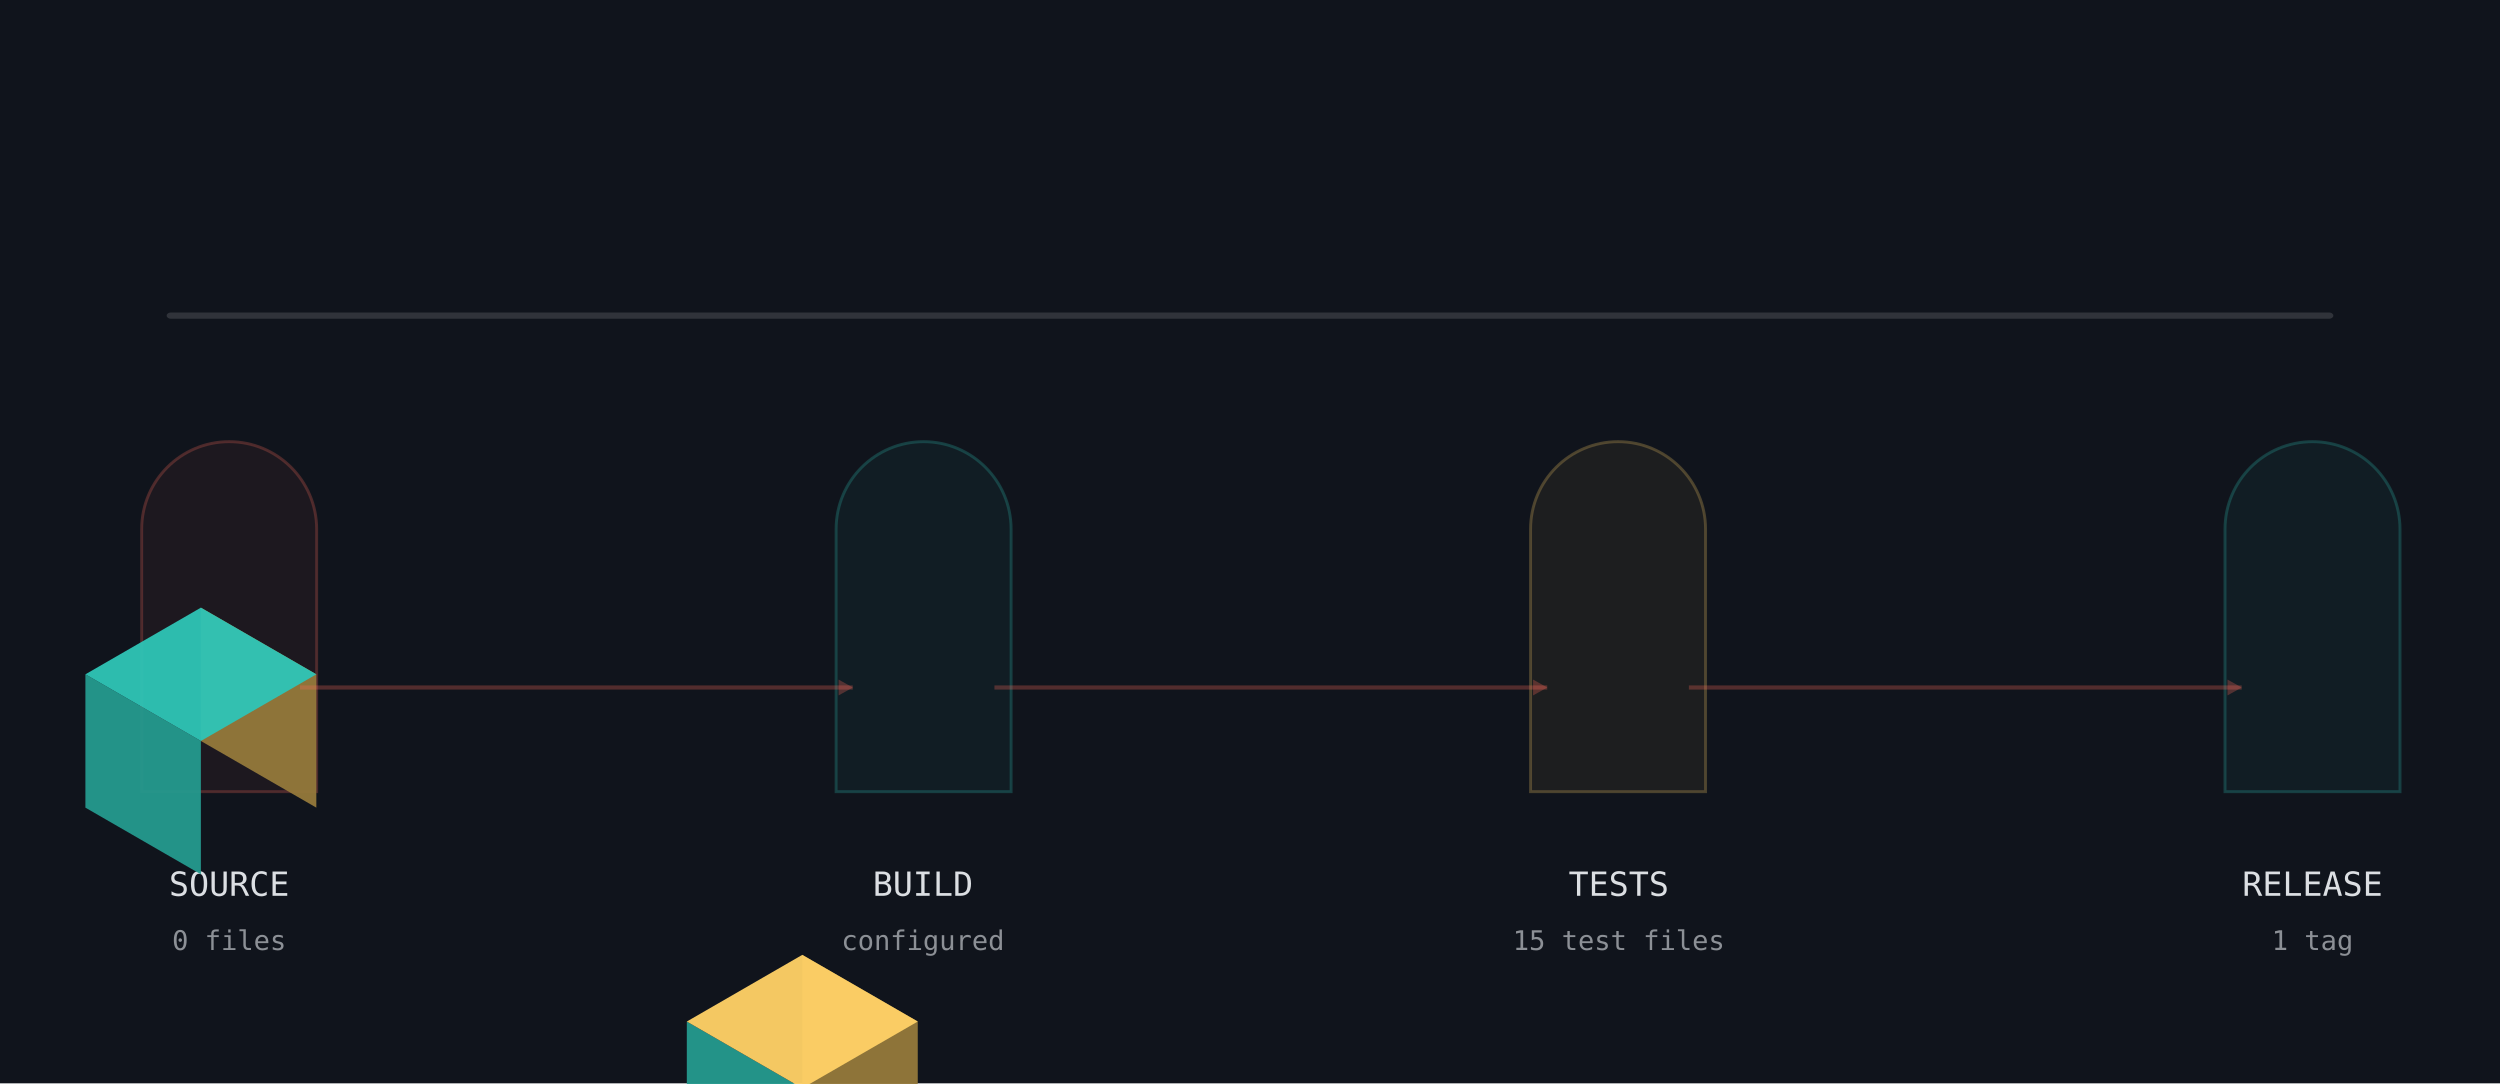
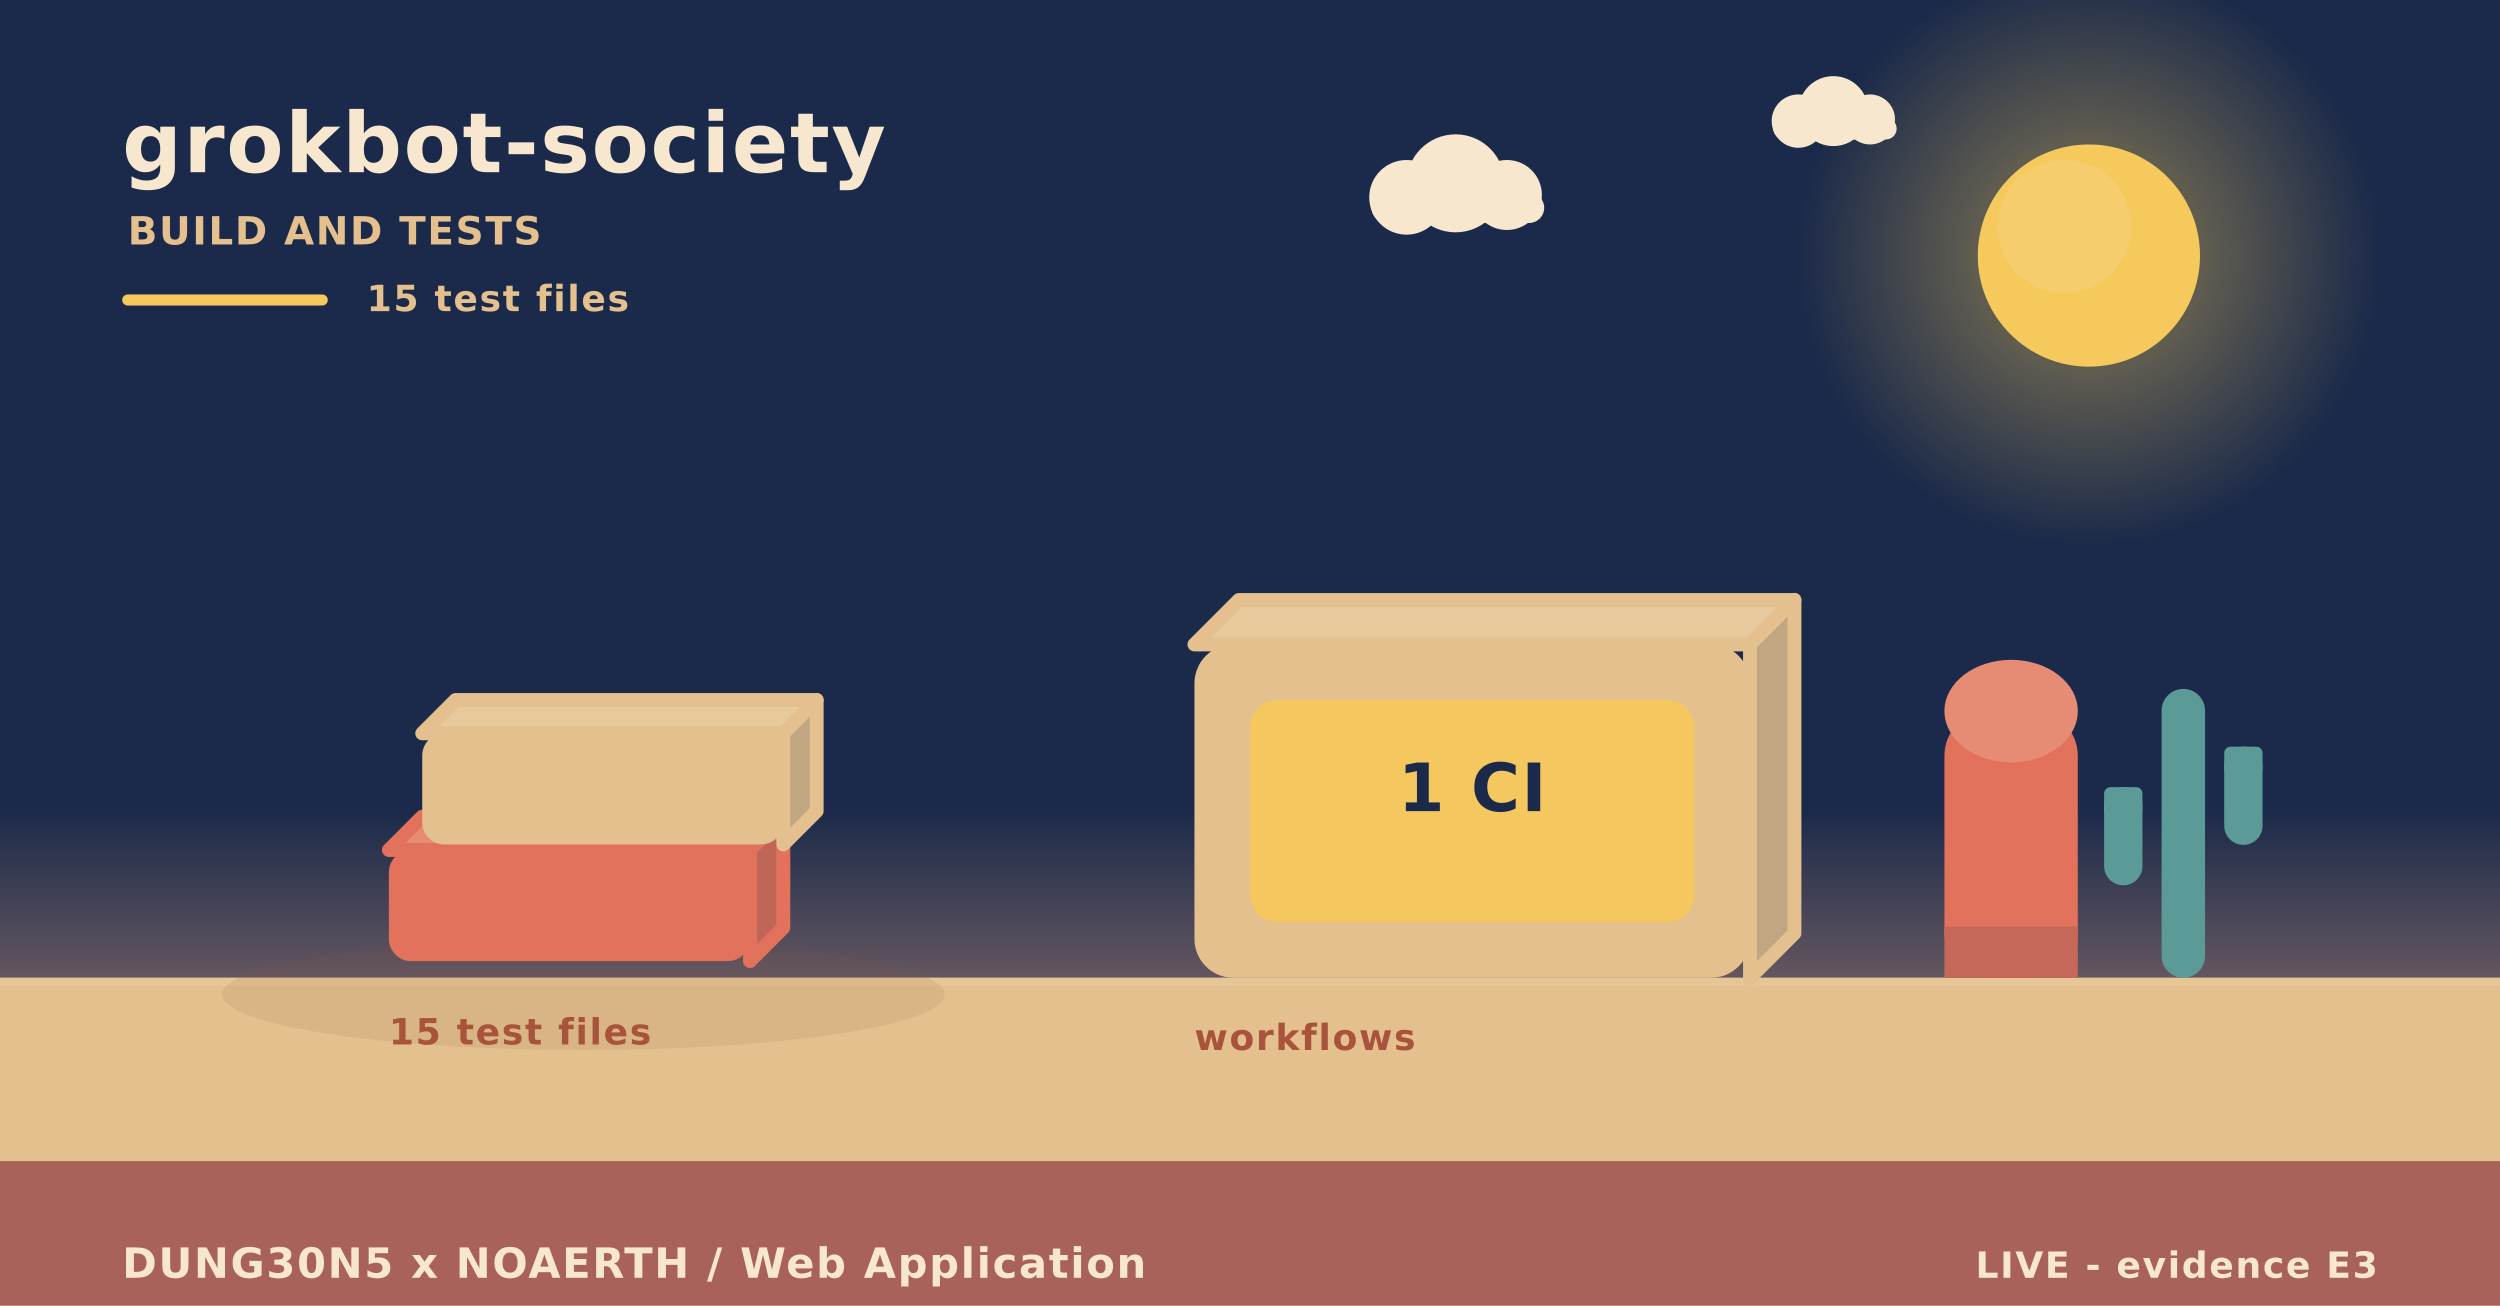
- <svg xmlns="http://www.w3.org/2000/svg" viewBox="0 0 1200 520" width="1200" height="520" role="img" aria-label="grokbot-society build evidence">
-   <rect width="1200" height="520" fill="#10141c" />
-   <defs>
-     <linearGradient id="gb" x1="0" y1="0" x2="1" y2="1">
-       <stop offset="0%" stop-color="#ff6b5a" />
-       <stop offset="100%" stop-color="#2ec4b6" />
-     </linearGradient>
-   </defs>
-   <rect x="80.00" y="150.00" width="1040.00" height="3.00" rx="2.00" fill="rgba(242,245,249,0.140)" opacity="1.00" />
-   <path d="M68.00,380.00 L68.00,254.00 A42.00,42.00 0 0 1 152.00,254.00 L152.00,380.00 Z" fill="rgba(255,107,90,0.100)" opacity="0.55" stroke="rgba(255,107,90,0.450)" stroke-width="1.4" />
-   <polygon points="-192.26,189.00 -136.83,221.00 -136.83,157.00 -192.26,125.00" fill="#94793b" opacity="0.95" />
-   <polygon points="-247.68,221.00 -192.26,253.00 -192.26,189.00 -247.68,157.00" fill="#24998e" opacity="0.95" />
-   <polygon points="-192.26,125.00 -136.83,157.00 -192.26,189.00 -247.68,157.00" fill="#ff6b5a" opacity="0.95" />
-   <text x="110" y="430" font-family="ui-monospace,Menlo,monospace" font-size="16" fill="rgba(242,245,249,0.900)" text-anchor="middle">SOURCE</text>
-   <text x="110" y="456" font-family="ui-monospace,Menlo,monospace" font-size="13" fill="rgba(242,245,249,0.550)" text-anchor="middle">0 files</text>
-   <path d="M401.33,380.00 L401.33,254.00 A42.00,42.00 0 0 1 485.33,254.00 L485.33,380.00 Z" fill="rgba(46,196,182,0.100)" opacity="0.55" stroke="rgba(46,196,182,0.450)" stroke-width="1.4" />
-   <polygon points="96.42,355.67 151.84,387.67 151.84,323.67 96.42,291.67" fill="#94793b" opacity="0.95" />
-   <polygon points="40.99,387.67 96.42,419.67 96.42,355.67 40.99,323.67" fill="#24998e" opacity="0.95" />
-   <polygon points="96.42,291.67 151.84,323.67 96.42,355.67 40.99,323.67" fill="#2ec4b6" opacity="0.95" />
-   <text x="443" y="430" font-family="ui-monospace,Menlo,monospace" font-size="16" fill="rgba(242,245,249,0.900)" text-anchor="middle">BUILD</text>
-   <text x="443" y="456" font-family="ui-monospace,Menlo,monospace" font-size="13" fill="rgba(242,245,249,0.550)" text-anchor="middle">configured</text>
-   <line x1="144.00" y1="330.00" x2="409.33" y2="330.00" stroke="rgba(255,107,90,0.500)" stroke-width="2.00" opacity="0.55" />
-   <polygon points="409.33,330.00 402.53,326.20 402.53,333.80" fill="rgba(255,107,90,0.500)" opacity="0.55" />
-   <path d="M734.67,380.00 L734.67,254.00 A42.00,42.00 0 0 1 818.67,254.00 L818.67,380.00 Z" fill="rgba(255,209,102,0.100)" opacity="0.55" stroke="rgba(255,209,102,0.450)" stroke-width="1.4" />
-   <polygon points="385.09,522.33 440.52,554.33 440.52,490.33 385.09,458.33" fill="#94793b" opacity="0.95" />
-   <polygon points="329.67,554.33 385.09,586.33 385.09,522.33 329.67,490.33" fill="#24998e" opacity="0.95" />
-   <polygon points="385.09,458.33 440.52,490.33 385.09,522.33 329.67,490.33" fill="#ffd166" opacity="0.95" />
-   <text x="777" y="430" font-family="ui-monospace,Menlo,monospace" font-size="16" fill="rgba(242,245,249,0.900)" text-anchor="middle">TESTS</text>
-   <text x="777" y="456" font-family="ui-monospace,Menlo,monospace" font-size="13" fill="rgba(242,245,249,0.550)" text-anchor="middle">15 test files</text>
-   <line x1="477.33" y1="330.00" x2="742.67" y2="330.00" stroke="rgba(255,107,90,0.500)" stroke-width="2.00" opacity="0.55" />
-   <polygon points="742.67,330.00 735.87,326.20 735.87,333.80" fill="rgba(255,107,90,0.500)" opacity="0.55" />
-   <path d="M1068.00,380.00 L1068.00,254.00 A42.00,42.00 0 0 1 1152.00,254.00 L1152.00,380.00 Z" fill="rgba(46,196,182,0.100)" opacity="0.55" stroke="rgba(46,196,182,0.450)" stroke-width="1.4" />
-   <polygon points="673.77,689.00 729.19,721.00 729.19,657.00 673.77,625.00" fill="#94793b" opacity="0.95" />
-   <polygon points="618.34,721.00 673.77,753.00 673.77,689.00 618.34,657.00" fill="#24998e" opacity="0.95" />
-   <polygon points="673.77,625.00 729.19,657.00 673.77,689.00 618.34,657.00" fill="#2ec4b6" opacity="0.95" />
-   <text x="1110" y="430" font-family="ui-monospace,Menlo,monospace" font-size="16" fill="rgba(242,245,249,0.900)" text-anchor="middle">RELEASE</text>
-   <text x="1110" y="456" font-family="ui-monospace,Menlo,monospace" font-size="13" fill="rgba(242,245,249,0.550)" text-anchor="middle">1 tag</text>
-   <line x1="810.67" y1="330.00" x2="1076.00" y2="330.00" stroke="rgba(255,107,90,0.500)" stroke-width="2.00" opacity="0.55" />
-   <polygon points="1076.00,330.00 1069.20,326.20 1069.20,333.80" fill="rgba(255,107,90,0.500)" opacity="0.55" />
+ <svg xmlns="http://www.w3.org/2000/svg" width="900" height="470" viewBox="0 0 900 470" role="img" aria-label="grokbot-society - how it is verified">
+   <linearGradient id="skyb" x1="0" y1="0" x2="0" y2="1">
+     <stop offset="0" stop-color="#1b2a4a" />
+     <stop offset="0.62" stop-color="#1b2a4a" />
+     <stop offset="1" stop-color="#f3ad8a" />
+   </linearGradient>
+   <rect width="900" height="470" fill="url(#skyb)" />
+   <radialGradient id="sunb">
+     <stop offset="0.35" stop-color="#f5c95c" stop-opacity="0.34" />
+     <stop offset="1" stop-color="#f5c95c" stop-opacity="0" />
+   </radialGradient>
+   <circle cx="752" cy="92" r="104" fill="url(#sunb)" />
+   <circle cx="752" cy="92" r="40" fill="#f5c95c" />
+   <circle cx="743.2" cy="81.6" r="24" fill="#f5d27e" opacity="0.5" />
+   <g>
+     <circle cx="524" cy="66" r="17.64" fill="#f6e7ce" />
+     <circle cx="506.36" cy="71.04" r="13.44" fill="#f6e7ce" />
+     <circle cx="542.48" cy="70.2" r="12.6" fill="#f6e7ce" />
+     <rect x="493.76" y="69.36" width="62.16" height="10.92" rx="5.46" fill="#f6e7ce" />
+   </g>
+   <g>
+     <circle cx="660" cy="40" r="12.6" fill="#f6e7ce" />
+     <circle cx="647.4" cy="43.6" r="9.6" fill="#f6e7ce" />
+     <circle cx="673.2" cy="43" r="9" fill="#f6e7ce" />
+     <rect x="638.4" y="42.4" width="44.4" height="7.8" rx="3.9" fill="#f6e7ce" />
+   </g>
+   <rect x="0" y="352" width="900" height="118" fill="#e3c08d" />
+   <rect x="0" y="352" width="900" height="3" fill="#e6c596" />
+   <text x="44" y="62" font-family="Verdana,DejaVu Sans,sans-serif" font-size="30" font-weight="700" letter-spacing="0.6" fill="#f6e7ce" text-anchor="start">grokbot-society</text>
+   <text x="46" y="88" font-family="Verdana,DejaVu Sans,sans-serif" font-size="14" font-weight="700" letter-spacing="0.6" fill="#e3c08d" text-anchor="start">BUILD AND TESTS</text>
+   <rect x="44" y="106" width="74" height="4" rx="2" fill="#f5c95c" />
+   <text x="132" y="112" font-family="Verdana,DejaVu Sans,sans-serif" font-size="13" font-weight="700" letter-spacing="0.6" fill="#e3c08d" text-anchor="start">15 test files</text>
+   <ellipse cx="210" cy="358" rx="130" ry="20" fill="rgba(138,90,68,0.11)" />
+   <path d="M140,306 L270,306 L282,294 L152,294 Z" fill="#e68c74" stroke="#e2725b" stroke-width="5" stroke-linejoin="round" />
+   <path d="M270,306 L282,294 L282,334 L270,346 Z" fill="#c06658" stroke="#e2725b" stroke-width="5" stroke-linejoin="round" />
+   <rect x="140" y="306" width="130" height="40" rx="8" fill="#e2725b" />
+   <path d="M152,264 L282,264 L294,252 L164,252 Z" fill="#e7c99b" stroke="#e3c08d" stroke-width="5" stroke-linejoin="round" />
+   <path d="M282,264 L294,252 L294,292 L282,304 Z" fill="#c1a682" stroke="#e3c08d" stroke-width="5" stroke-linejoin="round" />
+   <rect x="152" y="264" width="130" height="40" rx="8" fill="#e3c08d" />
+   <text x="140" y="376" font-family="Verdana,DejaVu Sans,sans-serif" font-size="13" font-weight="700" letter-spacing="0.6" fill="#a8543c" text-anchor="start">15 test files</text>
+   <path d="M430,232 L630,232 L646,216 L446,216 Z" fill="#e7c99b" stroke="#e3c08d" stroke-width="5" stroke-linejoin="round" />
+   <path d="M630,232 L646,216 L646,336 L630,352 Z" fill="#c1a682" stroke="#e3c08d" stroke-width="5" stroke-linejoin="round" />
+   <rect x="430" y="232" width="200" height="120" rx="14" fill="#e3c08d" />
+   <rect x="450" y="252" width="160" height="80" rx="10" fill="#f5c95c" opacity="0.94" />
+   <text x="530" y="292" font-family="Verdana,DejaVu Sans,sans-serif" font-size="24" font-weight="700" letter-spacing="0.6" fill="#1b2a4a" text-anchor="middle">1 CI</text>
+   <text x="430" y="378" font-family="Verdana,DejaVu Sans,sans-serif" font-size="13" font-weight="700" letter-spacing="0.6" fill="#a8543c" text-anchor="start">workflows</text>
+   <rect x="700" y="256" width="48" height="96" rx="16" fill="#e2725b" />
+   <ellipse cx="724" cy="256" rx="24" ry="18.46" fill="#e68c74" />
+   <rect x="700" y="333.54" width="48" height="18.46" fill="#c66859" />
+   <rect x="778.18" y="248" width="15.64" height="104" rx="7.82" fill="#5b9a97" />
+   <rect x="757.48" y="283.36" width="13.8" height="35.36" rx="6.9" fill="#5b9a97" />
+   <rect x="757.48" y="283.36" width="13.8" height="10.4" rx="2.3" fill="#5b9a97" />
+   <rect x="800.72" y="268.8" width="13.8" height="35.36" rx="6.9" fill="#5b9a97" />
+   <rect x="800.72" y="268.8" width="13.8" height="10.4" rx="2.3" fill="#5b9a97" />
+   <rect x="0" y="418" width="900" height="52" rx="0" fill="#a65c56" opacity="0.94" />
+   <text x="44" y="460" font-family="Verdana,DejaVu Sans,sans-serif" font-size="15" font-weight="700" letter-spacing="0.6" fill="#f6e7ce" text-anchor="start">DUNG30N5 x NOAERTH  /  Web Application</text>
+   <text x="856" y="460" font-family="Verdana,DejaVu Sans,sans-serif" font-size="13" font-weight="700" letter-spacing="0.6" fill="#f6e7ce" text-anchor="end">LIVE  -  evidence E3</text>
</svg>
